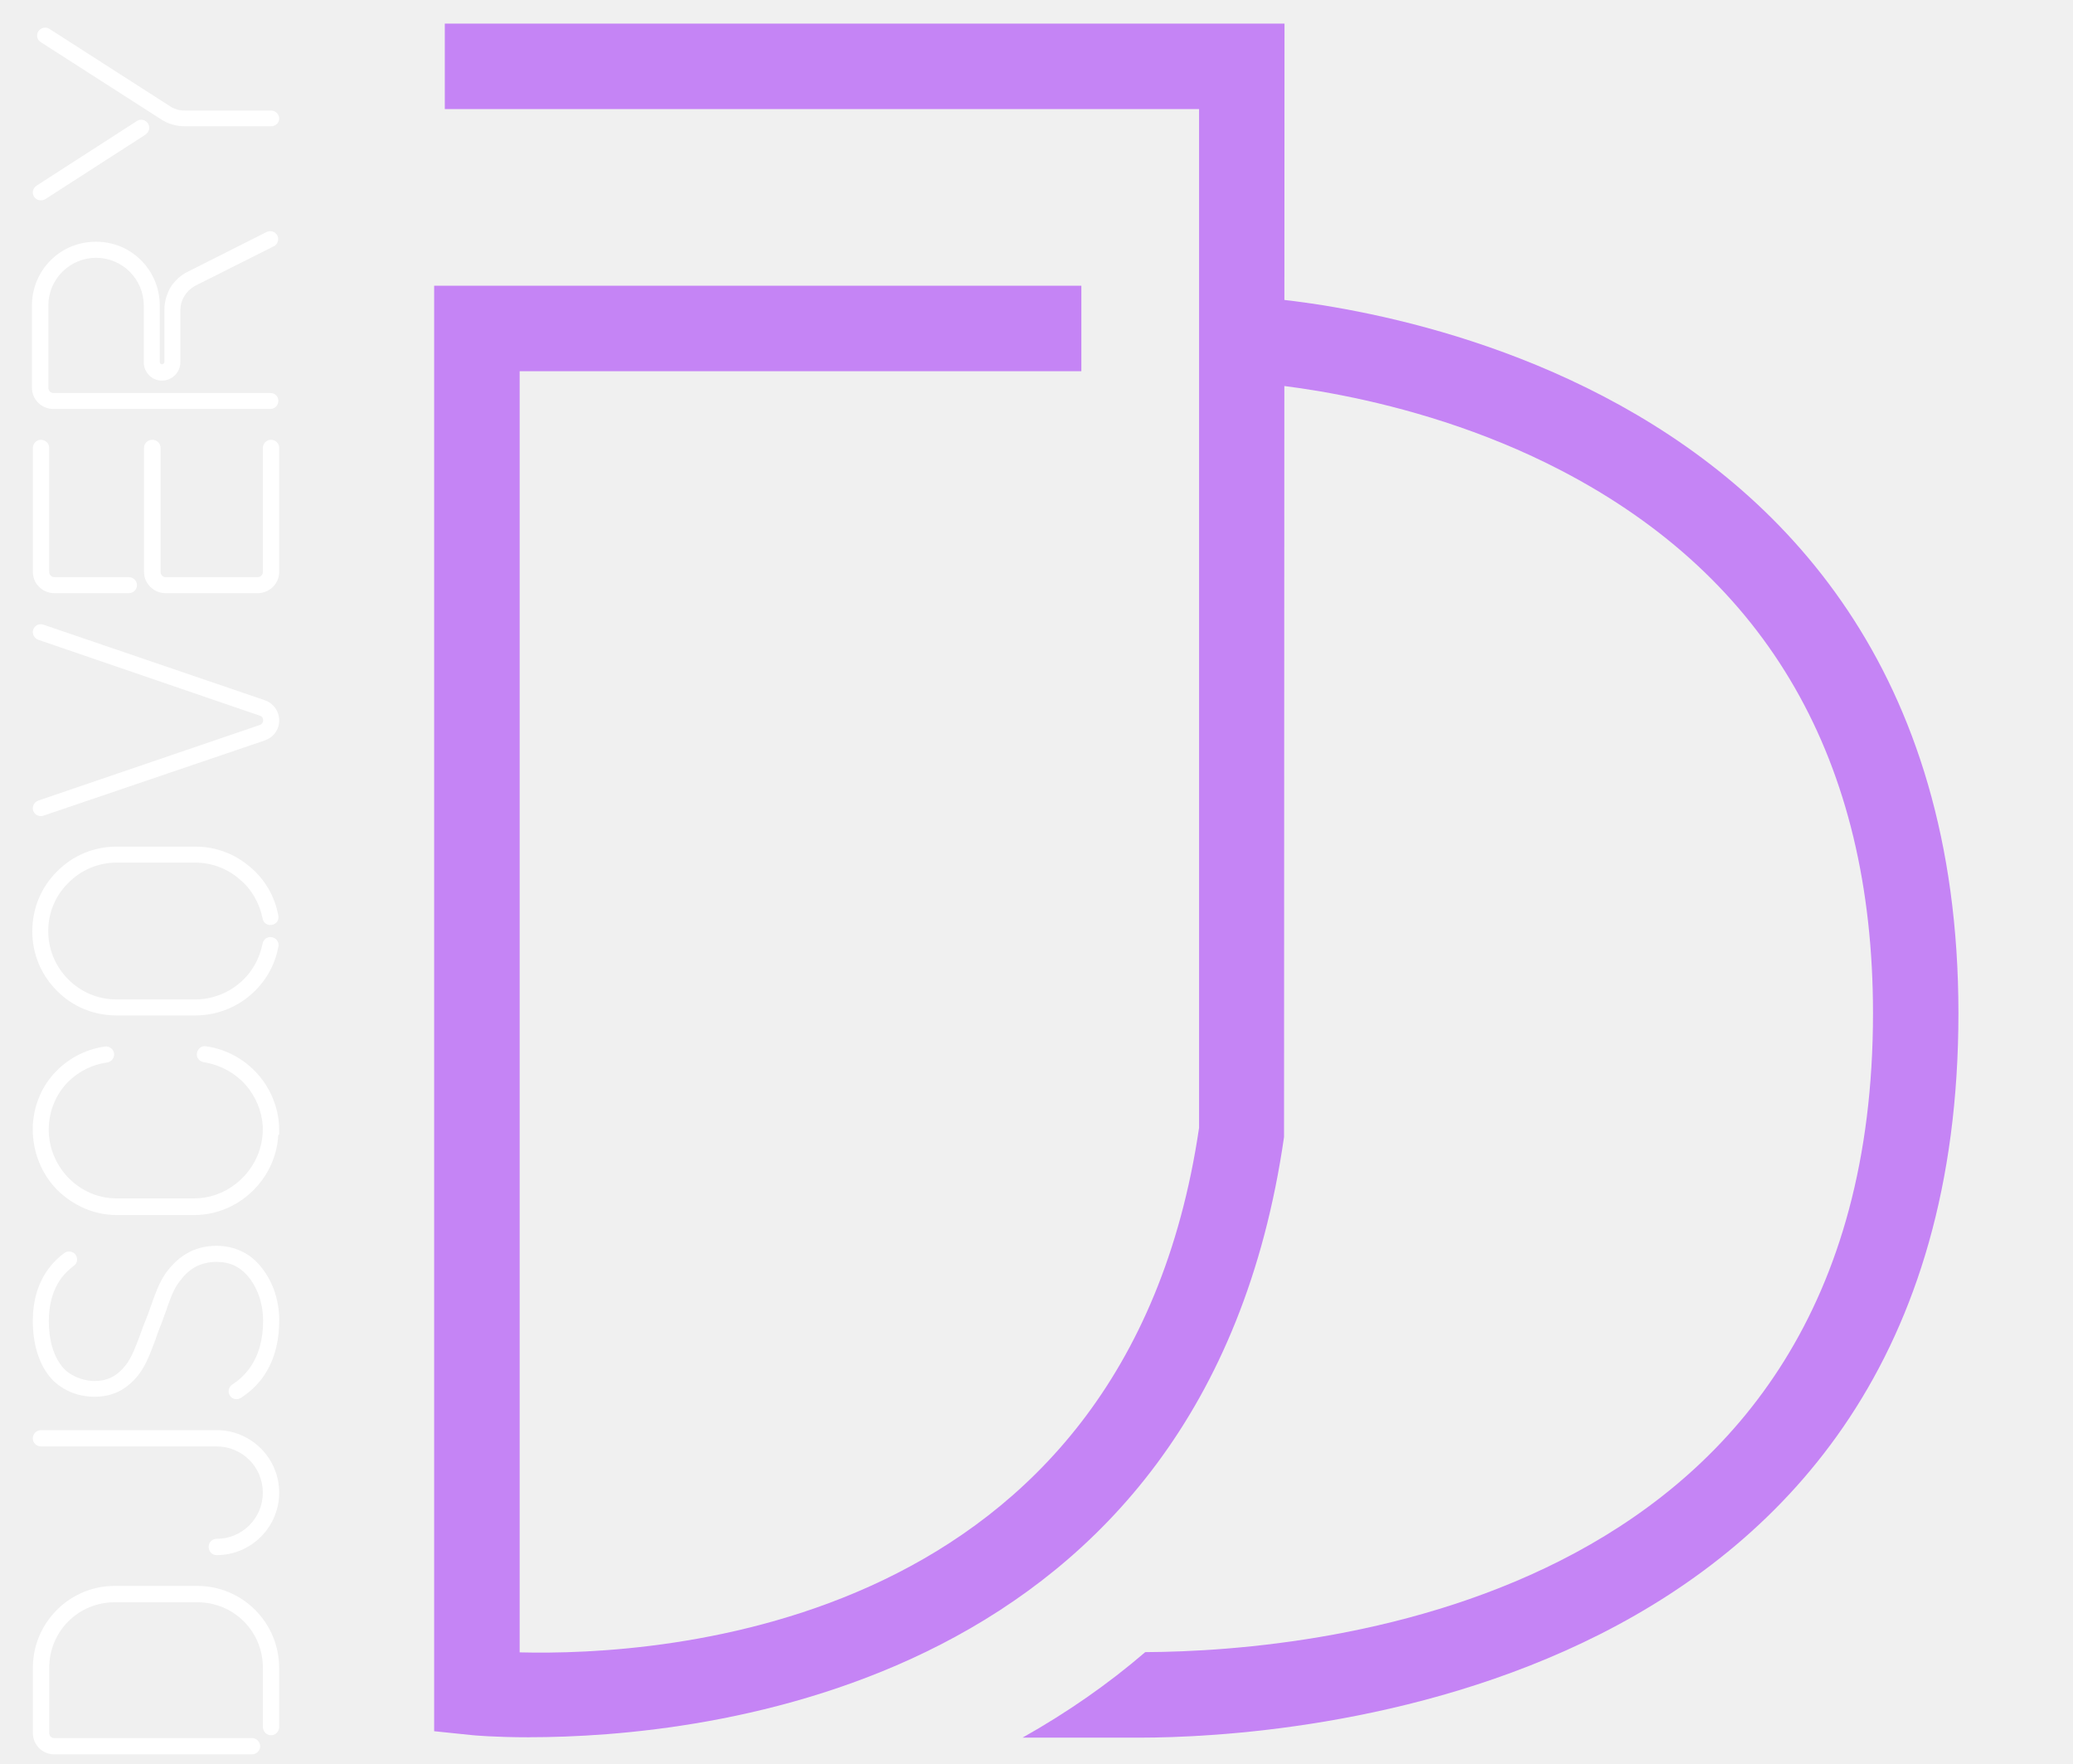
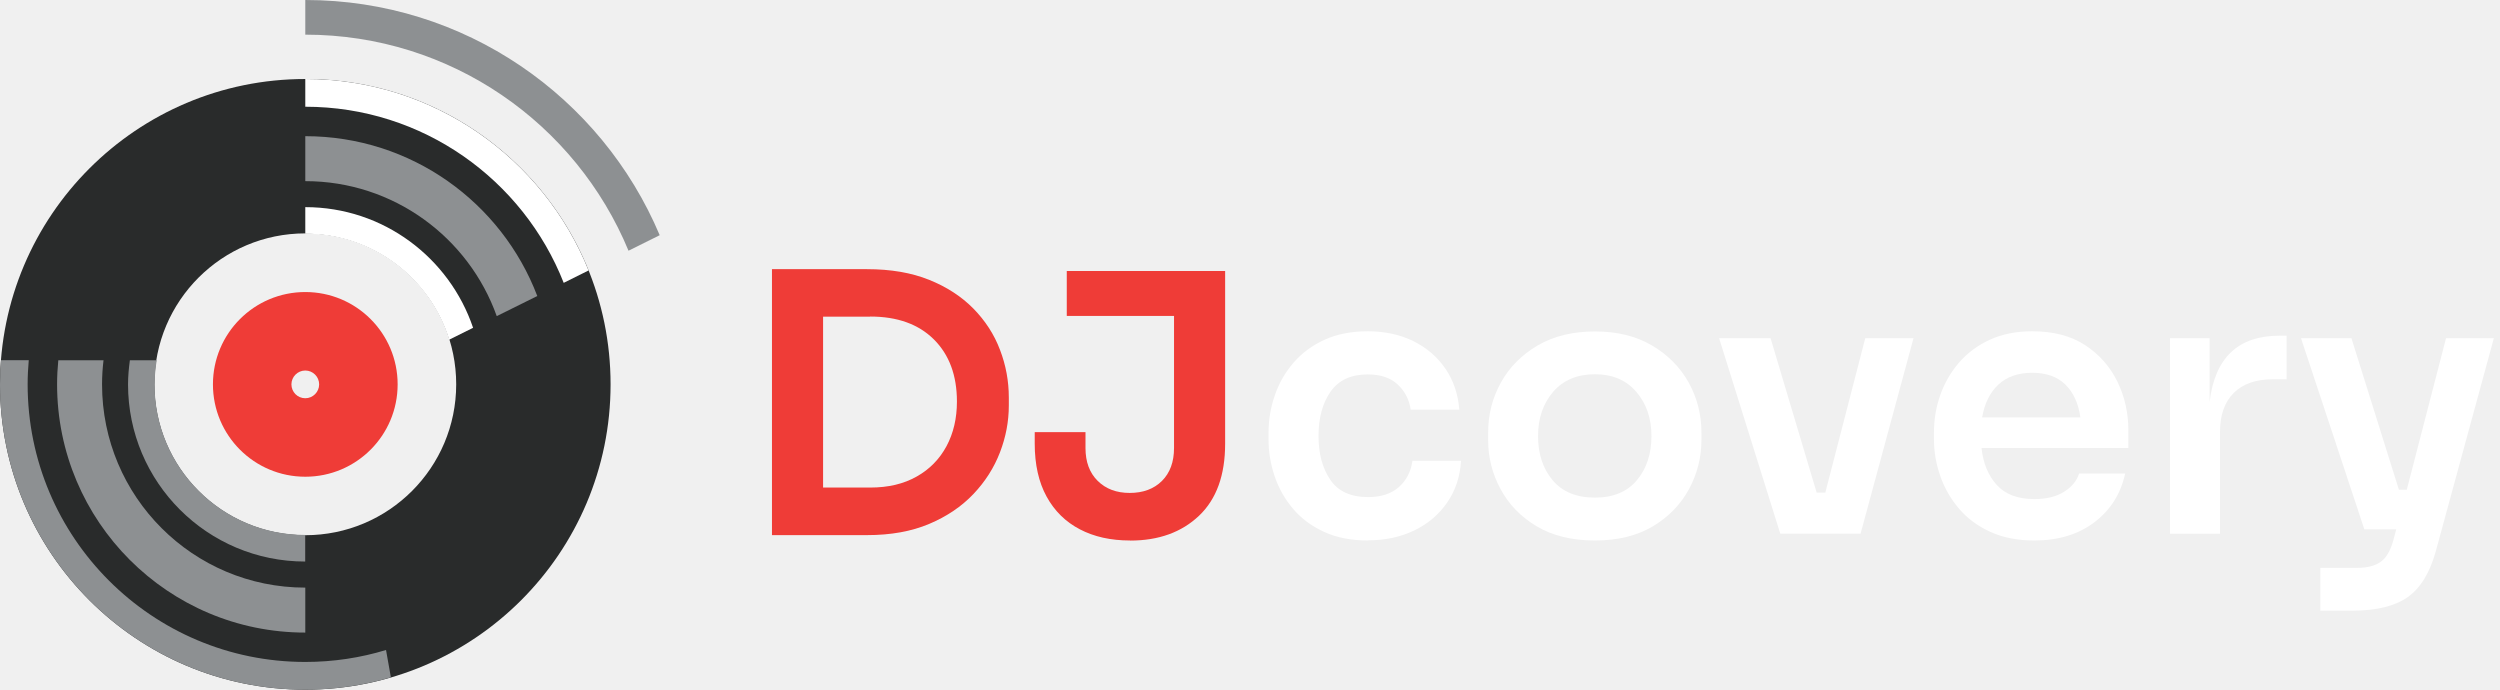
- <svg xmlns="http://www.w3.org/2000/svg" id="Layer_1" version="1.1" viewBox="130 280 355 302">
+ <svg xmlns="http://www.w3.org/2000/svg" id="Layer_1" version="1.1" viewBox="0 0 288.58 79.61">
  <defs>
    <style>
      .st0 {
-         fill: #ffffff;
+         fill: none;
      }

      .st1 {
-         fill: #c584f5;
+         fill: #8d9092;
+       }
+ 
+       .st2 {
+         fill: #fff;
+       }
+ 
+       .st3 {
+         fill: #292b2b;
+       }
+ 
+       .st4 {
+         fill: #ef3c37;
      }
    </style>
  </defs>
  <g>
-     <path class="st1" d="M220.66,577.46c-5.93,0-9.54-.34-9.74-.36l-6.57-.68v-247.5h110.83v14.64h-96.19v219.36c23.82.61,103.65-3.78,116.35-89.81v-174.43h-129.17v-14.64h143.8l-.08,190.64c-13.63,94.6-99.9,102.77-129.24,102.77Z" />
-     <path class="st1" d="M342.89,330.76l-.48,14.63c.28.01,27.95,1.11,55.02,15.21,35.38,18.43,53.32,49.69,53.32,92.89,0,100.57-94.25,109.24-124.63,109.39-6.38,5.49-13.4,10.36-21.01,14.64h20.13c23.4,0,140.14-5.98,140.14-124.04s-121.28-122.69-122.51-122.73Z" />
+     <g>
+       <path class="st0" d="M35.24,9.12C15.78,9.12,0,24.9,0,44.37s15.78,35.24,35.24,35.24,35.24-15.78,35.24-35.24S54.71,9.12,35.24,9.12ZM35.24,76.42c-17.7,0-32.05-14.35-32.05-32.05S17.54,12.32,35.24,12.32s32.05,14.35,32.05,32.05-14.35,32.05-32.05,32.05Z" />
+       <path class="st0" d="M35.24,15.71c-15.83,0-28.65,12.83-28.65,28.65s12.83,28.65,28.65,28.65,28.65-12.83,28.65-28.65-12.83-28.65-28.65-28.65ZM35.24,67.85c-12.97,0-23.48-10.51-23.48-23.48s10.51-23.48,23.48-23.48,23.48,10.51,23.48,23.48-10.51,23.48-23.48,23.48Z" />
+       <g>
+         <path class="st0" d="M72.55,28.94l3.6-1.79C69.43,11.2,53.64,0,35.24,0v4c16.83,0,31.25,10.3,37.31,24.94Z" />
+         <path class="st0" d="M65.07,32.65l2.87-1.43c-5.21-12.95-17.88-22.1-32.7-22.1v3.2c13.56,0,25.15,8.43,29.83,20.33Z" />
+         <path class="st0" d="M57.34,36.49l4.68-2.32c-4.11-10.79-14.55-18.45-26.78-18.45v5.19c10.19,0,18.86,6.5,22.1,15.58Z" />
+         <path class="st0" d="M35.24,23.92c-11.29,0-20.45,9.16-20.45,20.45s9.16,20.45,20.45,20.45,20.45-9.16,20.45-20.45-9.16-20.45-20.45-20.45ZM35.24,61.78c-9.62,0-17.42-7.8-17.42-17.42s7.8-17.42,17.42-17.42,17.42,7.8,17.42,17.42-7.8,17.42-17.42,17.42Z" />
+       </g>
+     </g>
+     <path class="st3" d="M35.24,9.12C15.78,9.12,0,24.9,0,44.37s15.78,35.24,35.24,35.24,35.24-15.78,35.24-35.24S54.71,9.12,35.24,9.12ZM35.24,61.78c-9.62,0-17.42-7.8-17.42-17.42s7.8-17.42,17.42-17.42,17.42,7.8,17.42,17.42-7.8,17.42-17.42,17.42Z" />
+     <path class="st2" d="M51.85,39.21l2.76-1.37c-2.73-8.09-10.36-13.93-19.37-13.93v3.07c7.81,0,14.41,5.15,16.61,12.23Z" />
+     <path class="st1" d="M17.85,44.37c0-.95.1-1.87.24-2.78h-3.1c-.12.91-.21,1.84-.21,2.78,0,11.3,9.16,20.45,20.45,20.45v-3.07c-9.6,0-17.39-7.78-17.39-17.39Z" />
+     <path class="st1" d="M35.24,76.41c-17.7,0-32.05-14.35-32.05-32.05,0-.94.05-1.86.13-2.78H.12C.05,42.5,0,43.43,0,44.37,0,63.83,15.78,79.61,35.24,79.61c3.43,0,6.75-.5,9.88-1.42l-.56-3.16c-2.95.9-6.08,1.38-9.32,1.38Z" />
+     <path class="st1" d="M11.78,44.37c0-.94.06-1.87.17-2.78h-5.22c-.09.92-.14,1.84-.14,2.78,0,15.82,12.83,28.65,28.65,28.65v-5.19c-12.96,0-23.46-10.5-23.46-23.46Z" />
+     <path class="st1" d="M72.55,28.94l3.6-1.79C69.43,11.2,53.64,0,35.24,0v4c16.83,0,31.25,10.3,37.31,24.94Z" />
+     <path class="st2" d="M65.07,32.65l2.87-1.43c-5.21-12.95-17.88-22.1-32.7-22.1v3.2c13.56,0,25.15,8.43,29.83,20.33Z" />
+     <path class="st1" d="M57.34,36.49l4.68-2.32c-4.11-10.79-14.55-18.45-26.78-18.45v5.19c10.19,0,18.86,6.5,22.1,15.58Z" />
+     <path class="st4" d="M35.24,33.71c-5.89,0-10.66,4.77-10.66,10.66s4.77,10.66,10.66,10.66,10.66-4.77,10.66-10.66-4.77-10.66-10.66-10.66ZM35.24,45.97c-.89,0-1.6-.72-1.6-1.6s.72-1.6,1.6-1.6,1.6.72,1.6,1.6-.72,1.6-1.6,1.6Z" />
  </g>
  <g>
-     <path class="st0" d="M177.81,565.57v10.12c0,.79-.63,1.42-1.37,1.42-.79,0-1.42-.63-1.42-1.42v-10.12c0-3.01-1.16-5.85-3.27-7.96s-4.96-3.27-7.96-3.27h-14.13c-3.01,0-5.85,1.16-7.96,3.27s-3.27,4.96-3.27,7.96v11.18c0,.47.37.84.84.84h33.86c.79,0,1.42.63,1.42,1.42,0,.74-.63,1.37-1.42,1.37h-33.86c-2,0-3.64-1.63-3.64-3.64v-11.18c0-3.74,1.48-7.28,4.11-9.91s6.17-4.11,9.91-4.11h14.13c3.74,0,7.28,1.48,9.91,4.11s4.11,6.17,4.11,9.91Z" />
-     <path class="st0" d="M177.81,535.56c0,5.91-4.8,10.71-10.71,10.71-.79,0-1.37-.63-1.37-1.42,0-.74.58-1.37,1.37-1.37,4.38,0,7.91-3.53,7.91-7.91s-3.53-7.91-7.91-7.91h-30.06c-.79,0-1.42-.63-1.42-1.37,0-.79.63-1.42,1.42-1.42h30.06c5.91,0,10.71,4.8,10.71,10.71Z" />
-     <path class="st0" d="M177.81,506.13c0,3.85-.95,7.12-2.85,9.76-1,1.37-2.27,2.53-3.74,3.48-.63.37-1.48.21-1.85-.42-.42-.63-.21-1.48.42-1.9,1.16-.74,2.16-1.69,2.95-2.79,1.53-2.11,2.32-4.85,2.32-8.12,0-2.69-.79-5.27-2.32-7.28-.69-.9-1.53-1.63-2.48-2.11s-2.06-.69-3.22-.69c-1.37,0-2.74.37-3.74.95s-1.85,1.42-2.69,2.58c-1,1.37-1.58,3.11-2.21,4.96-.32.79-.58,1.69-.95,2.53-.32.79-.58,1.53-.84,2.32-.84,2.21-1.58,4.32-2.9,6.01-2,2.53-4.43,3.74-7.49,3.74-1.42,0-2.9-.26-4.22-.84-1.42-.63-2.64-1.53-3.53-2.64-1.85-2.32-2.85-5.59-2.85-9.49,0-3.53.9-6.54,2.74-9.02.74-1,1.69-1.9,2.69-2.64.58-.42,1.48-.26,1.9.32.42.63.32,1.48-.32,1.9-.79.58-1.48,1.27-2.11,2.06-1.42,1.95-2.16,4.43-2.16,7.38,0,3.27.79,5.96,2.27,7.8,1.16,1.48,3.43,2.48,5.59,2.48s3.85-.84,5.33-2.74c1.05-1.37,1.74-3.27,2.48-5.27.26-.79.58-1.58.9-2.37s.63-1.63.9-2.43c.69-1.95,1.37-3.96,2.58-5.7,1.05-1.42,2.21-2.53,3.48-3.27,1.42-.9,3.32-1.37,5.17-1.37,1.58,0,3.06.32,4.43,1,1.32.63,2.48,1.63,3.43,2.9,1.9,2.43,2.9,5.59,2.9,8.91Z" />
-     <path class="st0" d="M177.81,473.38v.84l-.16.16c-.42,7.54-6.8,13.66-14.4,13.66h-13.29c-3.85,0-7.44-1.63-10.18-4.32-2.69-2.74-4.17-6.49-4.17-10.34v-.42c.11-3.32,1.32-6.54,3.53-9.02,2.27-2.58,5.43-4.27,8.81-4.75.79-.11,1.48.42,1.58,1.16s-.42,1.48-1.21,1.58c-2.74.37-5.27,1.74-7.12,3.8-1.85,2.11-2.85,4.85-2.85,7.65v.42c.21,6.22,5.33,11.39,11.6,11.39h13.29c6.38,0,11.76-5.38,11.76-11.81v-.53c-.16-2.64-1.21-5.12-2.95-7.12-1.85-2.06-4.43-3.43-7.12-3.85-.79-.11-1.32-.79-1.21-1.53.11-.79.79-1.32,1.53-1.21,3.38.47,6.59,2.16,8.91,4.8,2.27,2.58,3.64,5.96,3.64,9.44Z" />
-     <path class="st0" d="M177.71,441.84c0,.05,0,.16-.05.26-.58,3.27-2.32,6.22-4.9,8.38s-5.85,3.38-9.28,3.38h-13.55c-3.85,0-7.49-1.48-10.18-4.22-2.74-2.74-4.22-6.33-4.22-10.18s1.48-7.54,4.22-10.23c2.69-2.74,6.33-4.27,10.18-4.27h13.55c3.43,0,6.7,1.21,9.28,3.43,2.58,2.11,4.32,5.12,4.9,8.38.16.74-.32,1.48-1.11,1.58-.74.16-1.48-.32-1.58-1.11-.53-2.58-1.9-5.06-4.01-6.75-2.06-1.79-4.75-2.79-7.49-2.79h-13.55c-3.11,0-6.06,1.27-8.23,3.48-2.21,2.16-3.43,5.12-3.43,8.23s1.21,6.06,3.43,8.28,5.12,3.43,8.23,3.43h13.55c2.74,0,5.43-1,7.49-2.74,2.11-1.74,3.48-4.17,4.01-6.8.11-.74.84-1.27,1.58-1.11.69.11,1.16.69,1.16,1.37Z" />
-     <path class="st0" d="M177.81,403.35c0,1.58-.95,2.9-2.48,3.43l-37.86,12.87c-.74.26-1.53-.11-1.79-.84-.21-.74.16-1.48.9-1.74l37.86-12.92c.53-.16.63-.63.63-.79,0-.21-.05-.69-.63-.84l-37.86-12.97c-.74-.26-1.11-1-.9-1.74.26-.74,1.05-1.11,1.79-.84l37.86,12.92c1.53.53,2.48,1.9,2.48,3.48Z" />
-     <path class="st0" d="M152.03,381.56h-12.71c-2.06,0-3.69-1.63-3.69-3.64v-21.25c0-.74.63-1.37,1.37-1.37.79,0,1.42.63,1.42,1.37v21.25c0,.47.37.9.9.9h12.71c.79,0,1.42.58,1.42,1.37s-.63,1.37-1.42,1.37ZM158.35,378.82h15.77c.53,0,.9-.42.9-.9v-21.25c0-.74.63-1.37,1.37-1.37.79,0,1.42.63,1.42,1.37v21.25c0,2-1.63,3.64-3.69,3.64h-15.77c-2,0-3.69-1.63-3.69-3.64v-21.25c0-.74.63-1.37,1.42-1.37s1.42.63,1.42,1.37v21.25c0,.47.37.9.84.9Z" />
-     <path class="st0" d="M177.66,348.65c0,.74-.58,1.37-1.37,1.37h-37.18c-2,0-3.64-1.63-3.64-3.64v-14.08c0-2.9,1.16-5.7,3.22-7.75s4.8-3.16,7.75-3.16,5.64,1.11,7.7,3.16,3.22,4.85,3.22,7.75v9.7c0,.21.16.37.37.37s.42-.16.42-.37v-8.91c0-1.37.37-2.69,1.05-3.9.74-1.16,1.79-2.11,3.01-2.69l13.39-6.75c.69-.37,1.53-.11,1.9.58.32.69.05,1.53-.63,1.85l-13.45,6.75c-1.53.84-2.53,2.43-2.53,4.17v8.91c0,1.74-1.42,3.16-3.16,3.16s-3.11-1.42-3.11-3.16v-9.7c0-4.54-3.69-8.17-8.17-8.17s-8.17,3.64-8.17,8.17v14.08c0,.47.37.9.84.9h37.18c.79,0,1.37.58,1.37,1.37Z" />
-     <path class="st0" d="M155.35,301.14c.11.21.21.47.21.74,0,.42-.26.9-.63,1.16l-17.19,11.07c-.63.37-1.48.21-1.9-.42s-.21-1.48.42-1.9l17.19-11.07c.63-.42,1.48-.21,1.9.42ZM138.47,284.95l20.72,13.29c.74.47,1.58.69,2.48.69h14.77c.74,0,1.37.63,1.37,1.37s-.63,1.32-1.37,1.32h-14.77c-1.42,0-2.79-.37-3.96-1.11l-20.72-13.29c-.63-.37-.84-1.21-.42-1.85s1.27-.84,1.9-.42Z" />
+     <path class="st4" d="M89.11,61.77v-30.7h10.97c2.74,0,5.13.41,7.17,1.23,2.04.82,3.74,1.93,5.11,3.32,1.37,1.4,2.4,2.98,3.07,4.76.68,1.77,1.02,3.61,1.02,5.52v.91c0,1.83-.34,3.63-1.02,5.4-.68,1.77-1.7,3.38-3.07,4.82-1.37,1.44-3.07,2.59-5.11,3.45-2.04.86-4.42,1.29-7.17,1.29h-10.97ZM100.45,36.55h-5.44v19.73h5.44c2.08,0,3.86-.42,5.36-1.27,1.5-.84,2.64-2.01,3.45-3.51.8-1.5,1.2-3.21,1.2-5.15,0-3.02-.89-5.41-2.66-7.17-1.77-1.76-4.22-2.64-7.35-2.64Z" />
+     <path class="st4" d="M130.44,62.39c-2.22,0-4.15-.43-5.79-1.29-1.65-.86-2.93-2.12-3.84-3.78-.91-1.66-1.37-3.7-1.37-6.11v-1.33h5.86v1.83c0,1.61.47,2.87,1.41,3.8.94.93,2.17,1.39,3.7,1.39s2.79-.46,3.72-1.39c.93-.93,1.39-2.19,1.39-3.8v-15.24h-12.38v-5.19h18.28v19.94c0,3.63-1,6.4-3.01,8.31-2.01,1.91-4.66,2.87-7.95,2.87Z" />
+     <path class="st2" d="M157.94,62.39c-1.97,0-3.67-.33-5.11-1-1.44-.66-2.63-1.55-3.57-2.66-.94-1.11-1.65-2.35-2.12-3.74-.47-1.38-.71-2.8-.71-4.24v-.79c0-1.5.24-2.94.73-4.34.48-1.4,1.2-2.65,2.16-3.76.96-1.11,2.15-1.99,3.57-2.64,1.43-.65,3.09-.98,5.01-.98s3.72.38,5.25,1.14,2.77,1.82,3.7,3.18c.93,1.36,1.46,2.94,1.6,4.73h-5.61c-.17-1.16-.67-2.13-1.5-2.91-.83-.77-1.98-1.16-3.45-1.16-1.94,0-3.37.66-4.3,1.99-.93,1.33-1.39,3.03-1.39,5.11s.45,3.7,1.35,5.05c.9,1.34,2.36,2.01,4.38,2.01,1.5,0,2.68-.39,3.55-1.16.87-.78,1.39-1.79,1.56-3.03h5.61c-.11,1.83-.64,3.43-1.6,4.82-.96,1.38-2.22,2.46-3.8,3.22-1.58.76-3.35,1.14-5.32,1.14Z" />
+     <path class="st2" d="M184.11,62.39c-2.66,0-4.9-.55-6.73-1.64-1.83-1.09-3.22-2.53-4.17-4.3-.96-1.77-1.43-3.66-1.43-5.65v-.87c0-2.08.49-4,1.47-5.77.98-1.77,2.4-3.2,4.24-4.28,1.84-1.08,4.05-1.62,6.62-1.62s4.74.54,6.58,1.62,3.25,2.51,4.24,4.28c.98,1.77,1.47,3.7,1.47,5.77v.87c0,1.99-.48,3.88-1.43,5.65-.96,1.77-2.35,3.21-4.17,4.3-1.83,1.09-4.06,1.64-6.69,1.64ZM184.11,57.44c2.1,0,3.72-.67,4.84-2.01,1.12-1.34,1.68-3.04,1.68-5.09s-.58-3.75-1.75-5.11c-1.16-1.36-2.76-2.03-4.78-2.03s-3.66.68-4.82,2.03c-1.16,1.36-1.74,3.06-1.74,5.11s.56,3.75,1.68,5.09c1.12,1.34,2.75,2.01,4.88,2.01Z" />
+     <path class="st2" d="M205.5,61.6l-7.06-22.56h5.94l5.32,17.82h1l4.61-17.82h5.57l-6.11,22.56h-9.26Z" />
+     <path class="st2" d="M234.83,62.39c-1.94,0-3.63-.33-5.09-1-1.45-.66-2.66-1.56-3.61-2.68-.96-1.12-1.68-2.38-2.16-3.76-.48-1.38-.73-2.8-.73-4.24v-.79c0-1.5.24-2.93.73-4.32.48-1.38,1.21-2.63,2.16-3.74.96-1.11,2.14-1.99,3.55-2.64,1.41-.65,3.05-.98,4.9-.98,2.44,0,4.47.53,6.11,1.6,1.63,1.07,2.87,2.47,3.72,4.2.84,1.73,1.27,3.59,1.27,5.59v2.08h-16.95c.19,1.77.78,3.2,1.77,4.28.98,1.08,2.43,1.62,4.34,1.62,1.38,0,2.53-.28,3.43-.85.9-.57,1.47-1.27,1.72-2.1h5.32c-.5,2.33-1.68,4.2-3.53,5.61s-4.17,2.12-6.94,2.12ZM234.58,43.03c-1.63,0-2.94.46-3.91,1.37-.97.91-1.59,2.17-1.87,3.78h11.34c-.22-1.61-.8-2.87-1.72-3.78s-2.21-1.37-3.84-1.37Z" />
+     <path class="st2" d="M250.49,61.6v-22.56h4.57v7.35c.61-5.1,3.3-7.64,8.06-7.64h.83v5.03h-1.58c-1.97,0-3.48.53-4.53,1.58-1.05,1.05-1.58,2.55-1.58,4.49v11.76h-5.77Z" />
+     <path class="st2" d="M272.92,61.1l-7.31-22.06h5.82l5.48,17.49h.91l4.53-17.49h5.52l-6.69,24.55c-.69,2.52-1.78,4.3-3.26,5.34-1.48,1.04-3.61,1.56-6.38,1.56h-3.7v-4.94h4.24c1.16,0,2.07-.23,2.72-.69.65-.46,1.14-1.29,1.47-2.51l.33-1.25h-3.7Z" />
  </g>
</svg>
